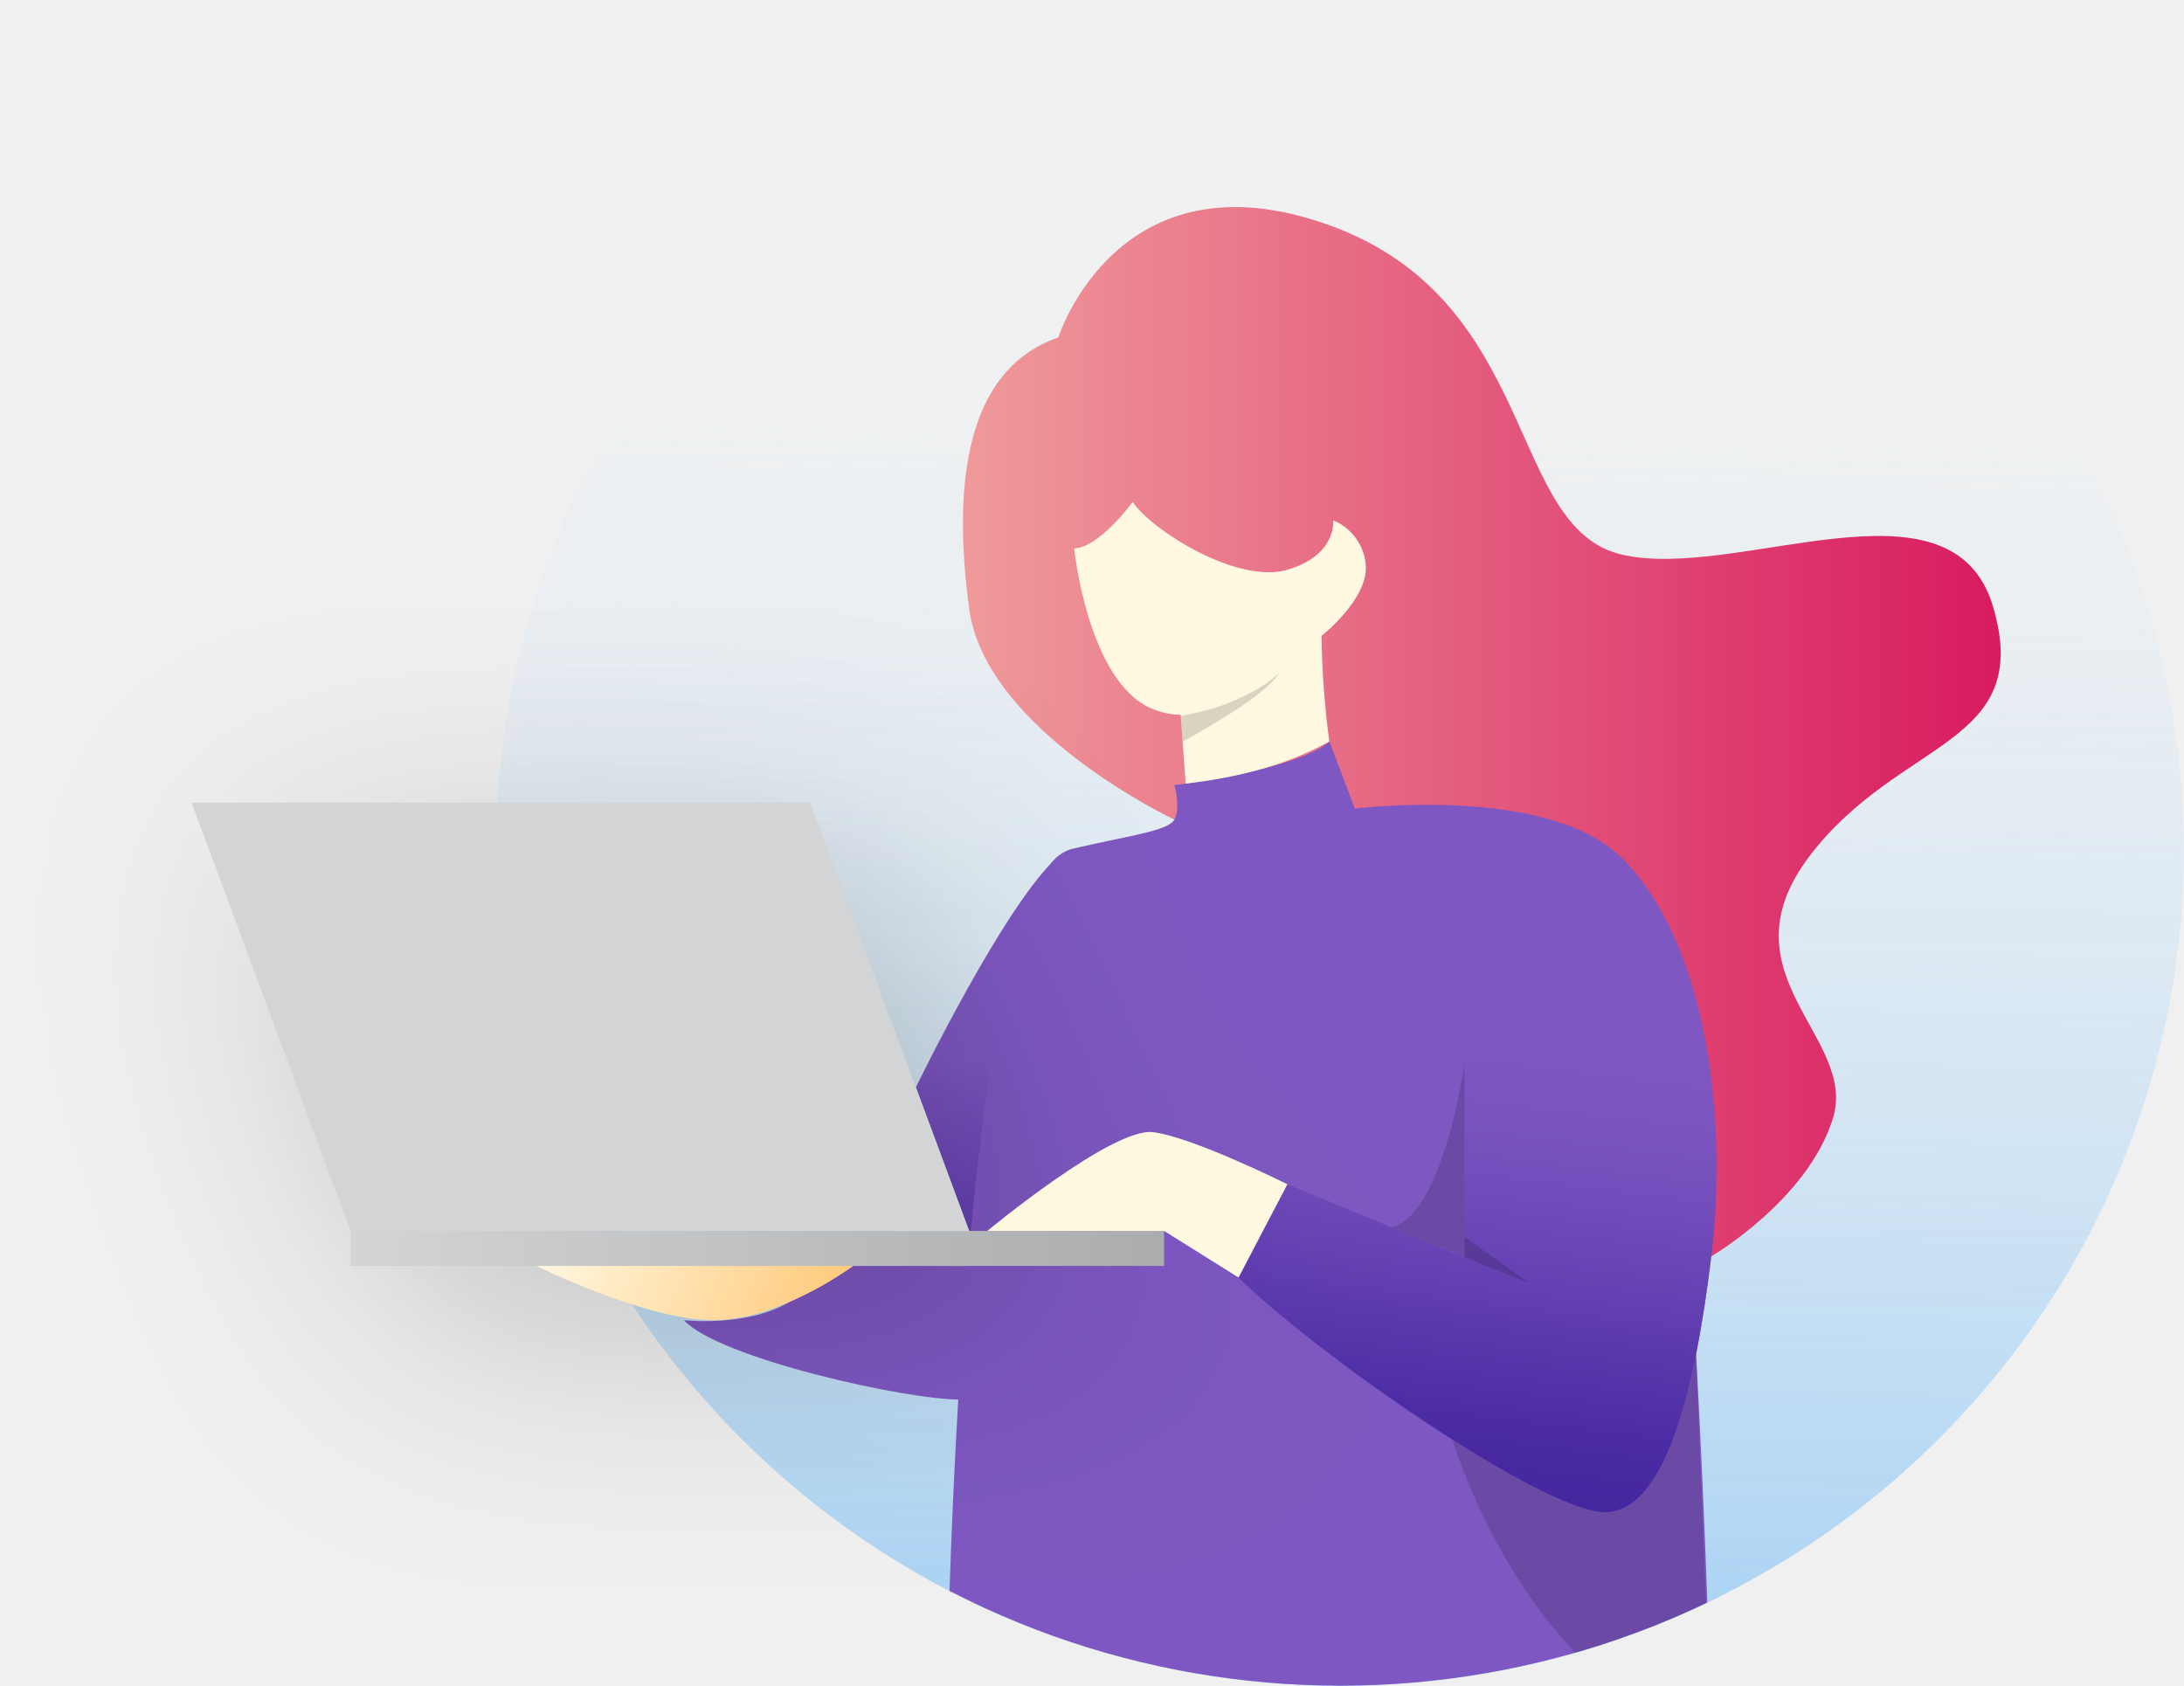
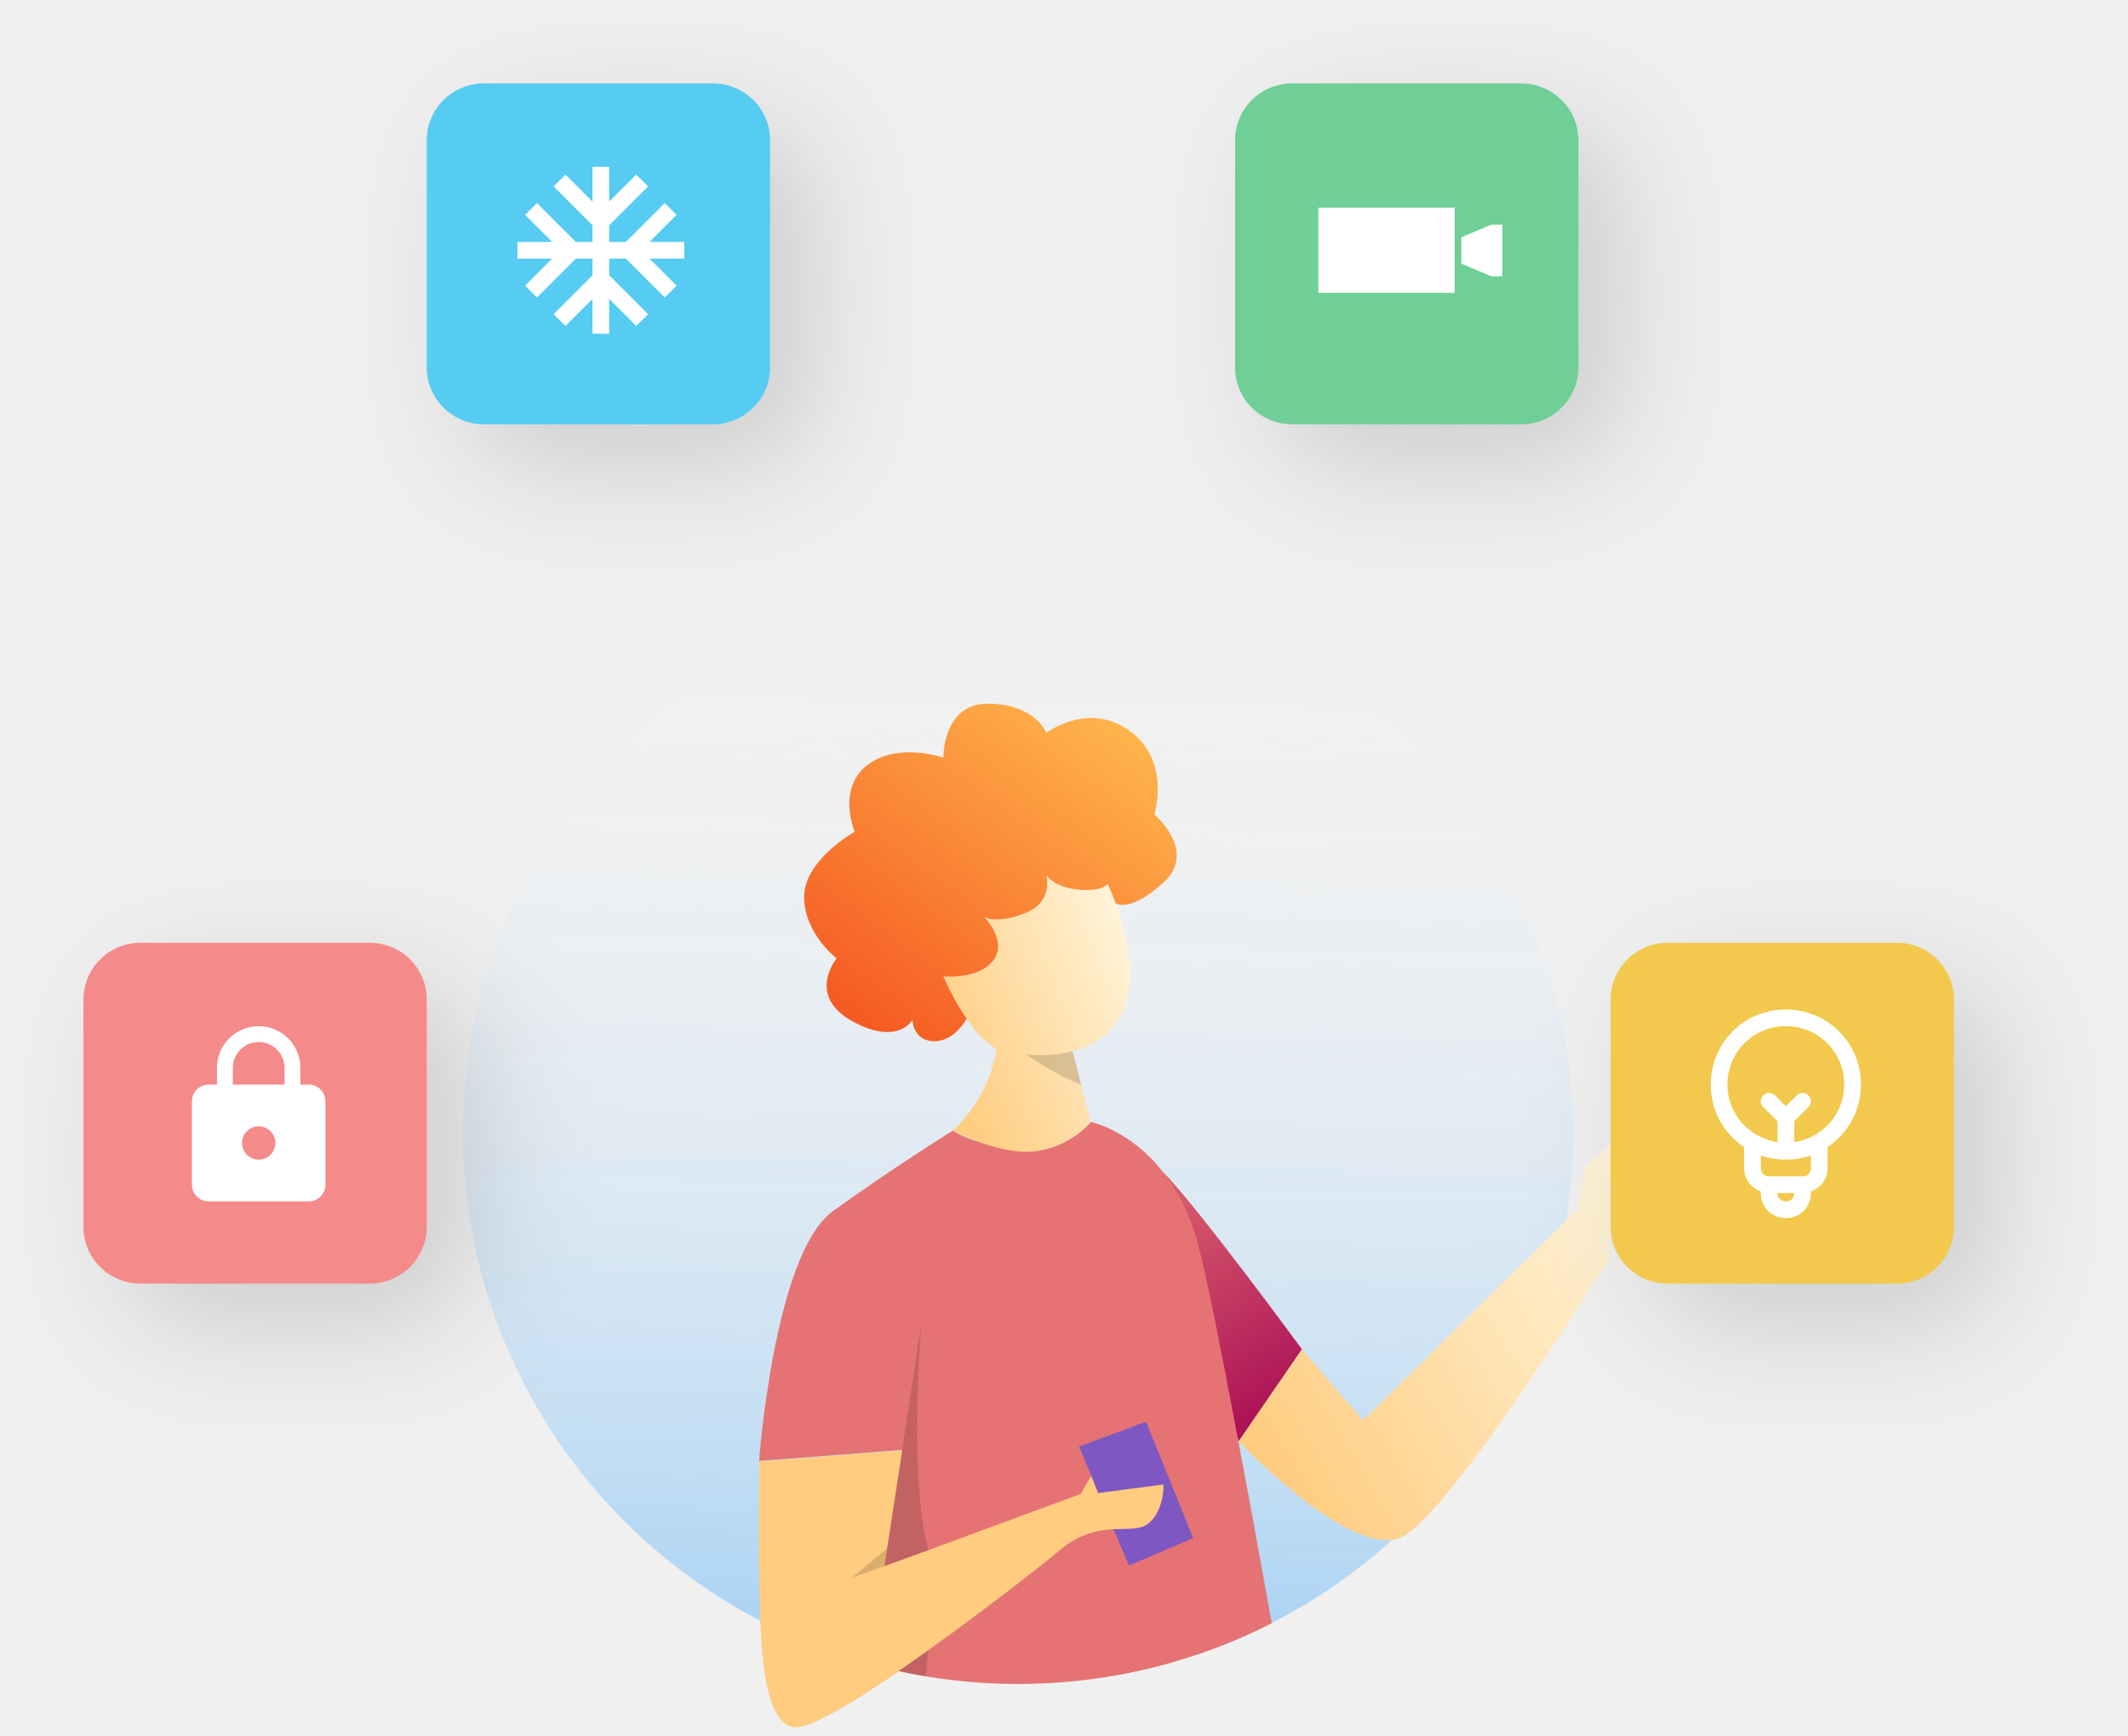
- <svg xmlns="http://www.w3.org/2000/svg" width="171" height="132" viewBox="0 0 171 132" fill="none">
-   <path d="M171 66.5C170.993 78.537 167.645 90.341 161.32 100.616C154.996 110.892 145.941 119.244 135.147 124.756C134.661 125.008 134.172 125.251 133.679 125.483L133.577 125.534L133.226 125.701C132.935 125.842 132.65 125.973 132.354 126.105C130.51 126.943 128.617 127.696 126.678 128.363C125.577 128.743 124.464 129.095 123.34 129.419L121.995 129.787C107.027 133.739 91.135 132.368 77.081 125.913C76.505 125.645 75.929 125.372 75.364 125.089L74.345 124.584C64.257 119.344 55.701 111.618 49.498 102.15C48.846 101.163 48.224 100.153 47.633 99.119C47.106 98.219 46.597 97.308 46.104 96.386C41.317 87.139 38.827 76.893 38.843 66.5C38.843 65.274 38.877 64.055 38.945 62.843C39.9 45.81 47.52 29.82 60.185 18.271C72.849 6.723 89.559 0.528 106.759 1.005C123.96 1.481 140.294 8.591 152.288 20.823C164.283 33.054 170.99 49.441 170.985 66.5H171Z" fill="url(#paint0_linear)" />
-   <path d="M91.945 64.171C91.945 64.171 77.167 57.225 75.883 47.667C74.599 38.11 75.501 28.976 82.864 26.42C82.864 26.42 87.522 11.699 104.032 17.615C120.542 23.53 117.938 41.292 126.963 43.419C135.987 45.546 152.839 36.589 156.054 47.516C159.269 58.443 148.696 57.776 141.669 67.051C134.642 76.326 145.496 81.195 143.508 87.581C141.521 93.966 134.015 98.356 134.015 98.356L91.945 64.171Z" fill="url(#paint1_linear)" />
-   <path d="M71.71 85.136L75.883 96.386H76.337L82.865 67.051C78.742 70.632 71.71 85.136 71.71 85.136Z" fill="url(#paint2_linear)" />
-   <path d="M64.382 100.654L61.737 101.973C58.456 103.923 53.554 103.367 53.554 103.367C56.203 106.322 71.124 109.667 75.317 109.581L76.092 99.114H66.797L64.382 100.654Z" fill="url(#paint3_linear)" />
-   <path d="M133.679 125.468L133.577 125.519L133.226 125.685C132.935 125.827 132.65 125.958 132.354 126.09C130.51 126.928 128.617 127.681 126.678 128.348C125.577 128.728 124.464 129.08 123.34 129.403L121.995 129.772C107.027 133.724 91.135 132.353 77.081 125.898C76.505 125.63 75.93 125.357 75.364 125.074L74.345 124.569C74.487 120.235 74.707 115.047 75.028 109.576C75.231 106.156 75.481 102.625 75.777 99.119C75.853 98.204 75.935 97.295 76.016 96.386C77.219 83.464 79.145 71.481 82.233 67.672L82.279 67.621C82.671 67.087 83.224 66.689 83.858 66.485C88.317 65.434 91.461 65.081 91.956 64.171C92.45 63.262 91.956 61.474 91.956 61.474L92.842 61.352C94.131 61.16 96.633 60.756 99.003 60.15C99.018 60.155 99.034 60.155 99.049 60.15C101.143 59.61 103.125 58.912 104.093 58.074L106.081 63.312C106.081 63.312 121.026 61.438 126.861 67.071C126.897 67.097 126.929 67.128 126.958 67.162C127.019 67.217 127.077 67.276 127.131 67.339C127.478 67.703 127.787 68.1 128.053 68.526C129.954 71.557 131.299 83.721 132.232 96.916C132.446 99.947 132.64 103.079 132.808 106.146C133.195 113.228 133.485 120.088 133.679 125.468Z" fill="url(#paint4_linear)" />
-   <path opacity="0.15" d="M133.577 125.534L133.226 125.701C132.935 125.842 132.65 125.973 132.355 126.105C130.51 126.943 128.618 127.696 126.678 128.363C125.577 128.743 124.465 129.095 123.34 129.419C116.456 122.149 113.725 112.713 113.725 112.713L132.798 106.146L133.577 125.534Z" fill="black" />
-   <path d="M126.856 67.051C133.76 73.769 135.263 87.874 133.99 98.371C132.716 108.868 130.351 118.699 125.439 118.396C120.527 118.093 103.527 106.403 96.959 100.028L100.796 92.728L114.677 98.462V83.181L126.856 67.051Z" fill="url(#paint5_linear)" />
-   <path d="M126.856 67.051C133.76 73.769 135.263 87.874 133.99 98.371C132.716 108.868 130.351 118.699 125.439 118.396C120.527 118.093 103.527 106.403 96.959 100.028L100.796 92.728L114.677 98.462V83.181L126.856 67.051Z" fill="url(#paint6_linear)" />
+ <svg xmlns="http://www.w3.org/2000/svg" width="255" height="208" viewBox="0 0 255 208" fill="none">
+   <path d="M188.522 135.763C188.53 144.946 186.606 154.029 182.874 162.431C179.141 170.833 173.683 178.367 166.848 184.552C164.946 186.274 162.947 187.886 160.861 189.382C158.183 191.301 155.363 193.017 152.427 194.517H152.396C151.77 194.844 151.134 195.154 150.493 195.455C150.2 195.598 149.913 195.73 149.616 195.863C147.758 196.708 145.854 197.467 143.901 198.14C142.362 198.649 140.782 199.159 139.186 199.577C129.983 202.008 120.363 202.458 110.971 200.896C109.857 200.713 108.76 200.504 107.667 200.265L106.743 200.056C103.956 199.409 101.214 198.582 98.535 197.58C96.979 196.999 95.454 196.362 93.959 195.669C93.38 195.399 92.8 195.124 92.23 194.838C91.841 194.645 91.456 194.446 91.071 194.247C80.633 188.803 71.839 180.702 65.59 170.772C59.341 160.843 55.862 149.442 55.508 137.738C55.155 126.034 57.94 114.447 63.578 104.163C69.216 93.88 77.505 85.269 87.596 79.213C97.687 73.157 109.217 69.874 121.006 69.698C132.795 69.523 144.418 72.463 154.687 78.217C164.956 83.971 173.5 92.331 179.445 102.443C185.391 112.554 188.523 124.054 188.522 135.763Z" fill="url(#paint0_linear)" />
+   <path d="M139.432 140.542C143.669 144.873 156.012 161.727 156.012 161.727L148.43 172.767L141.612 150.834L139.432 140.542Z" fill="url(#paint1_linear)" />
+   <path d="M152.396 194.553C151.77 194.879 151.134 195.19 150.492 195.491C150.2 195.633 149.913 195.766 149.615 195.898C147.758 196.744 145.853 197.503 143.9 198.176C142.361 198.685 140.781 199.195 139.186 199.612C129.983 202.044 120.363 202.494 110.97 200.932C109.857 200.749 108.759 200.54 107.666 200.3C103.665 203.041 99.971 205.359 97.524 206.414L97.724 204.718L98.555 197.62L100.479 181.108L108.102 173.786L90.963 175.106C90.963 175.106 92.763 150.294 99.792 145.189C106.82 140.083 114.192 135.508 114.192 135.508C115.071 136.084 116.04 136.513 117.06 136.777C119.497 137.446 122.031 137.703 124.555 137.536C127.561 137.398 130.567 134.622 130.711 134.479C130.711 134.479 135.43 135.411 139.432 140.562C141.428 143.214 142.86 146.24 143.644 149.458C144.629 153.223 146.378 162.017 148.369 172.64C149.672 179.477 151.041 187.059 152.396 194.553Z" fill="url(#paint2_linear)" />
+   <path d="M156.012 161.747L163.328 170.261L189.055 144.898L190.03 139.706L195.16 135.279L192.877 142.03V150.823C192.877 150.823 173.034 182.769 167.565 184.414C161.168 186.345 148.44 172.757 148.44 172.757L156.012 161.747Z" fill="url(#paint3_linear)" />
+   <path d="M129.306 173.389L135.272 187.655L142.982 184.363L137.329 170.403L129.306 173.389Z" fill="#7E57C2" />
+   <path d="M137.616 182.606C136.657 183.39 135.225 183.207 133.45 183.298C131.066 183.361 128.778 184.251 126.986 185.815C124.601 187.807 117.932 193.02 111.263 197.778C110.052 198.639 108.841 199.49 107.672 200.326C103.67 203.067 99.977 205.385 97.529 206.439C96.886 206.757 96.192 206.958 95.478 207.036C92.051 207.122 91.317 199.989 91.107 194.298C91.04 192.408 91.025 190.681 90.989 189.433C90.845 184.44 90.989 175.167 90.989 175.167L108.128 173.842L106.312 185.632L105.994 187.716V187.731L111.124 185.846L111.283 185.79L129.495 179.07L130.752 176.915L131.552 178.952H131.629L139.427 177.934C139.427 177.934 139.56 181.021 137.616 182.606Z" fill="url(#paint4_linear)" />
+   <path d="M133.681 108.25C133.234 107.038 132.85 106.212 132.737 105.968V105.907C132.737 105.907 132.342 106.875 129.366 106.64C126.391 106.406 125.406 104.939 125.406 104.939C125.406 104.939 126.34 108.118 122.795 109.478C119.383 110.793 118.039 109.942 117.947 109.881C118.126 110.074 120.794 112.907 119.024 115.154C117.193 117.482 113.073 117.024 113.073 117.024V117.054C113.592 118.22 114.172 119.358 114.812 120.463C115.151 121.044 115.484 121.579 115.838 122.078V122.114C116.747 123.581 117.974 124.829 119.429 125.767C118.79 129.495 116.952 132.918 114.192 135.523C115.12 136.005 116.078 136.428 117.059 136.792C118.973 137.51 121.543 138.224 123.836 138.025C126.493 137.743 128.948 136.486 130.721 134.499L129.546 130.021L128.489 125.986C138.041 123.566 135.415 113.04 133.681 108.25ZM127.956 126.133L128.125 126.093L128.397 126.016C128.001 126.186 127.583 126.299 127.155 126.353C127.376 126.296 127.602 126.235 127.838 126.164L127.956 126.133Z" fill="url(#paint5_linear)" />
+   <path d="M139.432 105.774C135.492 109.371 133.789 108.357 133.681 108.261V108.25C133.235 107.038 132.85 106.212 132.743 105.968L132.717 105.907C132.717 105.907 132.317 106.875 129.341 106.64C126.366 106.406 125.386 104.939 125.386 104.939C125.386 104.939 126.32 108.118 122.775 109.478C119.358 110.793 118.014 109.942 117.927 109.881C118.107 110.069 120.774 112.902 119.004 115.149C117.173 117.477 113.053 117.024 113.053 117.024V117.049C113.572 118.217 114.152 119.356 114.792 120.463C115.134 121.04 115.476 121.579 115.818 122.078V122.114C115.818 122.114 114.413 124.86 111.904 124.804C109.396 124.748 109.339 122.256 109.339 122.256C109.339 122.256 107.564 125.435 102.08 122.373C96.596 119.311 100.254 114.874 100.254 114.874C100.254 114.874 96.365 111.919 96.365 107.491C96.365 103.064 102.419 99.696 102.419 99.696C102.419 99.696 100.254 94.555 103.906 91.722C107.559 88.89 113.048 90.81 113.048 90.81C113.048 90.81 112.941 84.233 118.532 84.34C124.124 84.447 125.391 87.845 125.391 87.845C125.391 87.845 130.419 83.983 135.395 87.621C140.371 91.259 138.324 97.602 138.324 97.602C138.324 97.602 143.541 102.029 139.432 105.774Z" fill="url(#paint6_linear)" />
+   <path opacity="0.15" d="M129.587 130.006C127.202 129.257 122.959 126.398 122.959 126.398C124.633 126.574 126.325 126.485 127.971 126.134L128.14 126.093L128.469 125.996H128.515L129.587 130.006Z" fill="black" />
+   <path opacity="0.15" d="M110.416 158.547L108.103 173.832L106.287 185.622L102.06 189.112L111.258 185.795C111.258 185.795 108.872 179.029 110.416 158.547Z" fill="black" />
+   <path opacity="0.15" d="M107.656 200.3C108.749 200.54 109.847 200.749 110.96 200.932C111.016 199.888 111.119 198.833 111.263 197.778L107.656 200.3Z" fill="black" />
  <g filter="url(#filter0_d)">
-     <path d="M91.145 96.386H27.454V99.119H91.145V96.386Z" fill="url(#paint7_linear)" />
-     <path d="M63.435 62.843H15L27.454 96.386H75.883L63.435 62.843Z" fill="url(#paint8_linear)" />
+     <path d="M85.423 10H57.992C54.207 10 51.139 13.047 51.139 16.807V44.049C51.139 47.809 54.207 50.856 57.992 50.856H85.423C89.208 50.856 92.277 47.809 92.277 44.049V16.807C92.277 13.047 89.208 10 85.423 10Z" fill="#56CCF2" />
  </g>
-   <path d="M41.997 99.119C41.997 99.119 50.354 103.266 55.664 103.367C60.974 103.468 66.803 99.119 66.803 99.119H41.997Z" fill="url(#paint9_linear)" />
-   <path d="M100.796 92.728C100.796 92.728 93.448 89.051 90.284 88.647C87.119 88.242 77.295 96.386 77.295 96.386H91.155L96.975 100.028L100.796 92.728Z" fill="url(#paint10_linear)" />
-   <path d="M103.471 49.789C103.508 52.555 103.712 55.317 104.083 58.059C100.796 59.892 96.949 60.877 92.832 61.357L92.592 58.059L92.449 56.038V55.972C91.656 55.955 90.873 55.783 90.146 55.467C85.173 53.34 84.103 42.944 84.103 42.944C86.095 42.863 88.689 39.302 88.689 39.302C90.141 41.504 96.877 45.758 100.786 44.616C104.694 43.474 104.389 40.742 104.389 40.742C105.095 41.037 105.707 41.519 106.156 42.136C106.605 42.752 106.875 43.479 106.936 44.237C107.145 46.904 103.471 49.789 103.471 49.789Z" fill="url(#paint11_linear)" />
-   <path opacity="0.15" d="M100.134 52.724C99.212 54.27 95.039 56.73 92.598 58.069L92.455 56.048C92.608 56.048 92.756 55.998 92.898 55.967C94.891 55.618 96.804 54.914 98.544 53.891C98.565 53.883 98.584 53.871 98.6 53.856C99.124 53.549 99.614 53.19 100.063 52.785L100.134 52.724Z" fill="black" />
-   <path opacity="0.15" d="M108.949 96.103L119.762 100.488L114.667 96.846V83.206C114.667 83.206 113.072 95.057 108.949 96.103Z" fill="black" />
+   <path d="M82 29H77.83L81.07 25.76L79.66 24.34L75 29H73V27L77.66 22.34L76.24 20.93L73 24.17V20H71V24.17L67.76 20.93L66.34 22.34L71 27V29H69L64.34 24.34L62.93 25.76L66.17 29H62V31H66.17L62.93 34.24L64.34 35.66L69 31H71V33L66.34 37.66L67.76 39.07L71 35.83V40H73V35.83L76.24 39.07L77.66 37.66L73 33V31H75L79.66 35.66L81.07 34.24L77.83 31H82V29Z" fill="white" />
+   <g filter="url(#filter1_d)">
+     <path d="M227.284 113H199.854C196.069 113 193 116.048 193 119.807V147.049C193 150.809 196.069 153.856 199.854 153.856H227.284C231.07 153.856 234.138 150.809 234.138 147.049V119.807C234.138 116.048 231.07 113 227.284 113Z" fill="#F2C94C" />
+   </g>
+   <path d="M223 130C223 125 219 121 214 121C209 121 205 125 205 130C205 133.1 206.6 135.9 209 137.5V140C209 141.3 209.8 142.4 211 142.8V143C211 144.7 212.3 146 214 146C215.7 146 217 144.7 217 143V142.8C218.2 142.4 219 141.3 219 140V137.5C221.4 135.9 223 133.1 223 130ZM207 130C207 126.1 210.1 123 214 123C217.9 123 221 126.1 221 130C221 133.5 218.4 136.4 215 136.9V134.4L216.7 132.7C217.1 132.3 217.1 131.7 216.7 131.3C216.3 130.9 215.7 130.9 215.3 131.3L214 132.6L212.7 131.3C212.3 130.9 211.7 130.9 211.3 131.3C210.9 131.7 210.9 132.3 211.3 132.7L213 134.4V136.9C209.6 136.4 207 133.5 207 130ZM214 144C213.4 144 213 143.6 213 143H215C215 143.6 214.6 144 214 144ZM217 140C217 140.6 216.6 141 216 141H212C211.4 141 211 140.6 211 140V138.5C211.9 138.8 212.9 139 214 139C215.1 139 216.1 138.8 217 138.5V140Z" fill="white" />
+   <g filter="url(#filter2_d)">
+     <path d="M44.284 113H16.854C13.069 113 10 116.048 10 119.807V147.049C10 150.809 13.069 153.856 16.854 153.856H44.284C48.07 153.856 51.138 150.809 51.138 147.049V119.807C51.138 116.048 48.07 113 44.284 113Z" fill="#F58A8A" />
+   </g>
+   <path d="M37 130H36V128C36 125.24 33.76 123 31 123C28.24 123 26 125.24 26 128V130H25C23.9 130 23 130.9 23 132V142C23 143.1 23.9 144 25 144H37C38.1 144 39 143.1 39 142V132C39 130.9 38.1 130 37 130ZM31 139C29.9 139 29 138.1 29 137C29 135.9 29.9 135 31 135C32.1 135 33 135.9 33 137C33 138.1 32.1 139 31 139ZM34.1 130H27.9V128C27.9 126.29 29.29 124.9 31 124.9C32.71 124.9 34.1 126.29 34.1 128V130Z" fill="white" />
+   <g filter="url(#filter3_d)">
+     <path d="M182.284 10H154.854C151.069 10 148 13.047 148 16.807V44.049C148 47.809 151.069 50.856 154.854 50.856H182.284C186.07 50.856 189.138 47.809 189.138 44.049V16.807C189.138 13.047 186.07 10 182.284 10Z" fill="#6FCF97" />
+   </g>
+   <path d="M174.311 24.896H157.979V35.103H174.311V24.896Z" fill="white" />
+   <path d="M178.713 26.928L175.108 28.443V31.6L178.713 33.115H180.02V26.928H178.713Z" fill="white" />
  <defs>
-     <filter id="filter0_d" x="0" y="47.843" width="116.145" height="76.276" filterUnits="userSpaceOnUse" color-interpolation-filters="sRGB">
+     <filter id="filter0_d" x="41.139" y="0" width="71.138" height="70.856" filterUnits="userSpaceOnUse" color-interpolation-filters="sRGB">
      <feFlood flood-opacity="0" result="BackgroundImageFix" />
      <feColorMatrix in="SourceAlpha" type="matrix" values="0 0 0 0 0 0 0 0 0 0 0 0 0 0 0 0 0 0 127 0" />
      <feOffset dx="5" dy="5" />
-       <feGaussianBlur stdDeviation="10" />
-       <feColorMatrix type="matrix" values="0 0 0 0 0 0 0 0 0 0 0 0 0 0 0 0 0 0 0.2 0" />
+       <feGaussianBlur stdDeviation="7.5" />
+       <feColorMatrix type="matrix" values="0 0 0 0 0 0 0 0 0 0 0 0 0 0 0 0 0 0 0.15 0" />
      <feBlend mode="normal" in2="BackgroundImageFix" result="effect1_dropShadow" />
      <feBlend mode="normal" in="SourceGraphic" in2="effect1_dropShadow" result="shape" />
    </filter>
-     <linearGradient id="paint0_linear" x1="105.193" y1="8.094" x2="102.971" y2="137.225" gradientUnits="userSpaceOnUse">
+     <filter id="filter1_d" x="183" y="103" width="71.138" height="70.856" filterUnits="userSpaceOnUse" color-interpolation-filters="sRGB">
+       <feFlood flood-opacity="0" result="BackgroundImageFix" />
+       <feColorMatrix in="SourceAlpha" type="matrix" values="0 0 0 0 0 0 0 0 0 0 0 0 0 0 0 0 0 0 127 0" />
+       <feOffset dx="5" dy="5" />
+       <feGaussianBlur stdDeviation="7.5" />
+       <feColorMatrix type="matrix" values="0 0 0 0 0 0 0 0 0 0 0 0 0 0 0 0 0 0 0.15 0" />
+       <feBlend mode="normal" in2="BackgroundImageFix" result="effect1_dropShadow" />
+       <feBlend mode="normal" in="SourceGraphic" in2="effect1_dropShadow" result="shape" />
+     </filter>
+     <filter id="filter2_d" x="0" y="103" width="71.138" height="70.856" filterUnits="userSpaceOnUse" color-interpolation-filters="sRGB">
+       <feFlood flood-opacity="0" result="BackgroundImageFix" />
+       <feColorMatrix in="SourceAlpha" type="matrix" values="0 0 0 0 0 0 0 0 0 0 0 0 0 0 0 0 0 0 127 0" />
+       <feOffset dx="5" dy="5" />
+       <feGaussianBlur stdDeviation="7.5" />
+       <feColorMatrix type="matrix" values="0 0 0 0 0 0 0 0 0 0 0 0 0 0 0 0 0 0 0.15 0" />
+       <feBlend mode="normal" in2="BackgroundImageFix" result="effect1_dropShadow" />
+       <feBlend mode="normal" in="SourceGraphic" in2="effect1_dropShadow" result="shape" />
+     </filter>
+     <filter id="filter3_d" x="138" y="0" width="71.138" height="70.856" filterUnits="userSpaceOnUse" color-interpolation-filters="sRGB">
+       <feFlood flood-opacity="0" result="BackgroundImageFix" />
+       <feColorMatrix in="SourceAlpha" type="matrix" values="0 0 0 0 0 0 0 0 0 0 0 0 0 0 0 0 0 0 127 0" />
+       <feOffset dx="5" dy="5" />
+       <feGaussianBlur stdDeviation="7.5" />
+       <feColorMatrix type="matrix" values="0 0 0 0 0 0 0 0 0 0 0 0 0 0 0 0 0 0 0.15 0" />
+       <feBlend mode="normal" in2="BackgroundImageFix" result="effect1_dropShadow" />
+       <feBlend mode="normal" in="SourceGraphic" in2="effect1_dropShadow" result="shape" />
+     </filter>
+     <linearGradient id="paint0_linear" x1="122.273" y1="76.865" x2="120.029" y2="207.076" gradientUnits="userSpaceOnUse">
      <stop stop-color="white" stop-opacity="0" />
      <stop offset="1" stop-color="#64B5F6" stop-opacity="0.6" />
    </linearGradient>
-     <linearGradient id="paint1_linear" x1="75.399" y1="57.281" x2="156.655" y2="57.281" gradientUnits="userSpaceOnUse">
-       <stop stop-color="#EF9A9A" />
-       <stop offset="1" stop-color="#D81B60" />
+     <linearGradient id="paint1_linear" x1="134.409" y1="136.165" x2="152.559" y2="168.279" gradientUnits="userSpaceOnUse">
+       <stop stop-color="#E57373" />
+       <stop offset="1" stop-color="#AD1457" />
    </linearGradient>
-     <linearGradient id="paint2_linear" x1="76.683" y1="82.883" x2="74.274" y2="110.514" gradientUnits="userSpaceOnUse">
-       <stop stop-color="#7E57C2" />
-       <stop offset="1" stop-color="#4527A0" />
+     <linearGradient id="paint2_linear" x1="28141.2" y1="39794.5" x2="26229.2" y2="49295.9" gradientUnits="userSpaceOnUse">
+       <stop stop-color="#E57373" />
+       <stop offset="1" stop-color="#AD1457" />
    </linearGradient>
-     <linearGradient id="paint3_linear" x1="6813.02" y1="2527.43" x2="6789.49" y2="3103.43" gradientUnits="userSpaceOnUse">
-       <stop stop-color="#7E57C2" />
-       <stop offset="1" stop-color="#4527A0" />
-     </linearGradient>
-     <linearGradient id="paint4_linear" x1="20341.2" y1="14858" x2="24468.7" y2="22492.9" gradientUnits="userSpaceOnUse">
-       <stop stop-color="#7E57C2" />
-       <stop offset="1" stop-color="#4527A0" />
-     </linearGradient>
-     <linearGradient id="paint5_linear" x1="13960.4" y1="9770.53" x2="17624.5" y2="15926.1" gradientUnits="userSpaceOnUse">
-       <stop stop-color="#7E57C2" />
-       <stop offset="1" stop-color="#4527A0" />
-     </linearGradient>
-     <linearGradient id="paint6_linear" x1="118.758" y1="72.749" x2="113.038" y2="119.812" gradientUnits="userSpaceOnUse">
-       <stop offset="0.14" stop-color="#7E57C2" stop-opacity="0" />
-       <stop offset="0.26" stop-color="#724DBB" stop-opacity="0.21" />
-       <stop offset="0.48" stop-color="#5F3DAF" stop-opacity="0.55" />
-       <stop offset="0.66" stop-color="#5131A7" stop-opacity="0.79" />
-       <stop offset="0.81" stop-color="#482AA2" stop-opacity="0.94" />
-       <stop offset="0.91" stop-color="#4527A0" />
-     </linearGradient>
-     <linearGradient id="paint7_linear" x1="27.454" y1="97.75" x2="91.145" y2="97.75" gradientUnits="userSpaceOnUse">
-       <stop stop-color="#D2D4D5" />
-       <stop offset="1" stop-color="#AAACAE" />
-     </linearGradient>
-     <linearGradient id="paint8_linear" x1="537.989" y1="4198.71" x2="4142.02" y2="8332.05" gradientUnits="userSpaceOnUse">
-       <stop stop-color="#D2D4D5" />
-       <stop offset="1" stop-color="#AAACAE" />
-     </linearGradient>
-     <linearGradient id="paint9_linear" x1="43.577" y1="94.557" x2="63.884" y2="103.338" gradientUnits="userSpaceOnUse">
+     <linearGradient id="paint3_linear" x1="202.122" y1="147.94" x2="152.589" y2="176.833" gradientUnits="userSpaceOnUse">
      <stop stop-color="#FFF8E1" />
      <stop offset="1" stop-color="#FFCC80" />
    </linearGradient>
-     <linearGradient id="paint10_linear" x1="7875.06" y1="2941.73" x2="8393.29" y2="3509.97" gradientUnits="userSpaceOnUse">
+     <linearGradient id="paint4_linear" x1="21652.4" y1="22319.6" x2="18981.7" y2="20506.4" gradientUnits="userSpaceOnUse">
      <stop stop-color="#FFF8E1" />
      <stop offset="1" stop-color="#FFCC80" />
    </linearGradient>
-     <linearGradient id="paint11_linear" x1="8044.47" y1="3227.22" x2="8499.41" y2="4088.69" gradientUnits="userSpaceOnUse">
+     <linearGradient id="paint5_linear" x1="138.703" y1="113.439" x2="111.661" y2="124.652" gradientUnits="userSpaceOnUse">
      <stop stop-color="#FFF8E1" />
      <stop offset="1" stop-color="#FFCC80" />
    </linearGradient>
+     <linearGradient id="paint6_linear" x1="132.486" y1="84.146" x2="101.053" y2="126.911" gradientUnits="userSpaceOnUse">
+       <stop stop-color="#FFB74D" />
+       <stop offset="1" stop-color="#F4511E" />
+     </linearGradient>
  </defs>
</svg>
